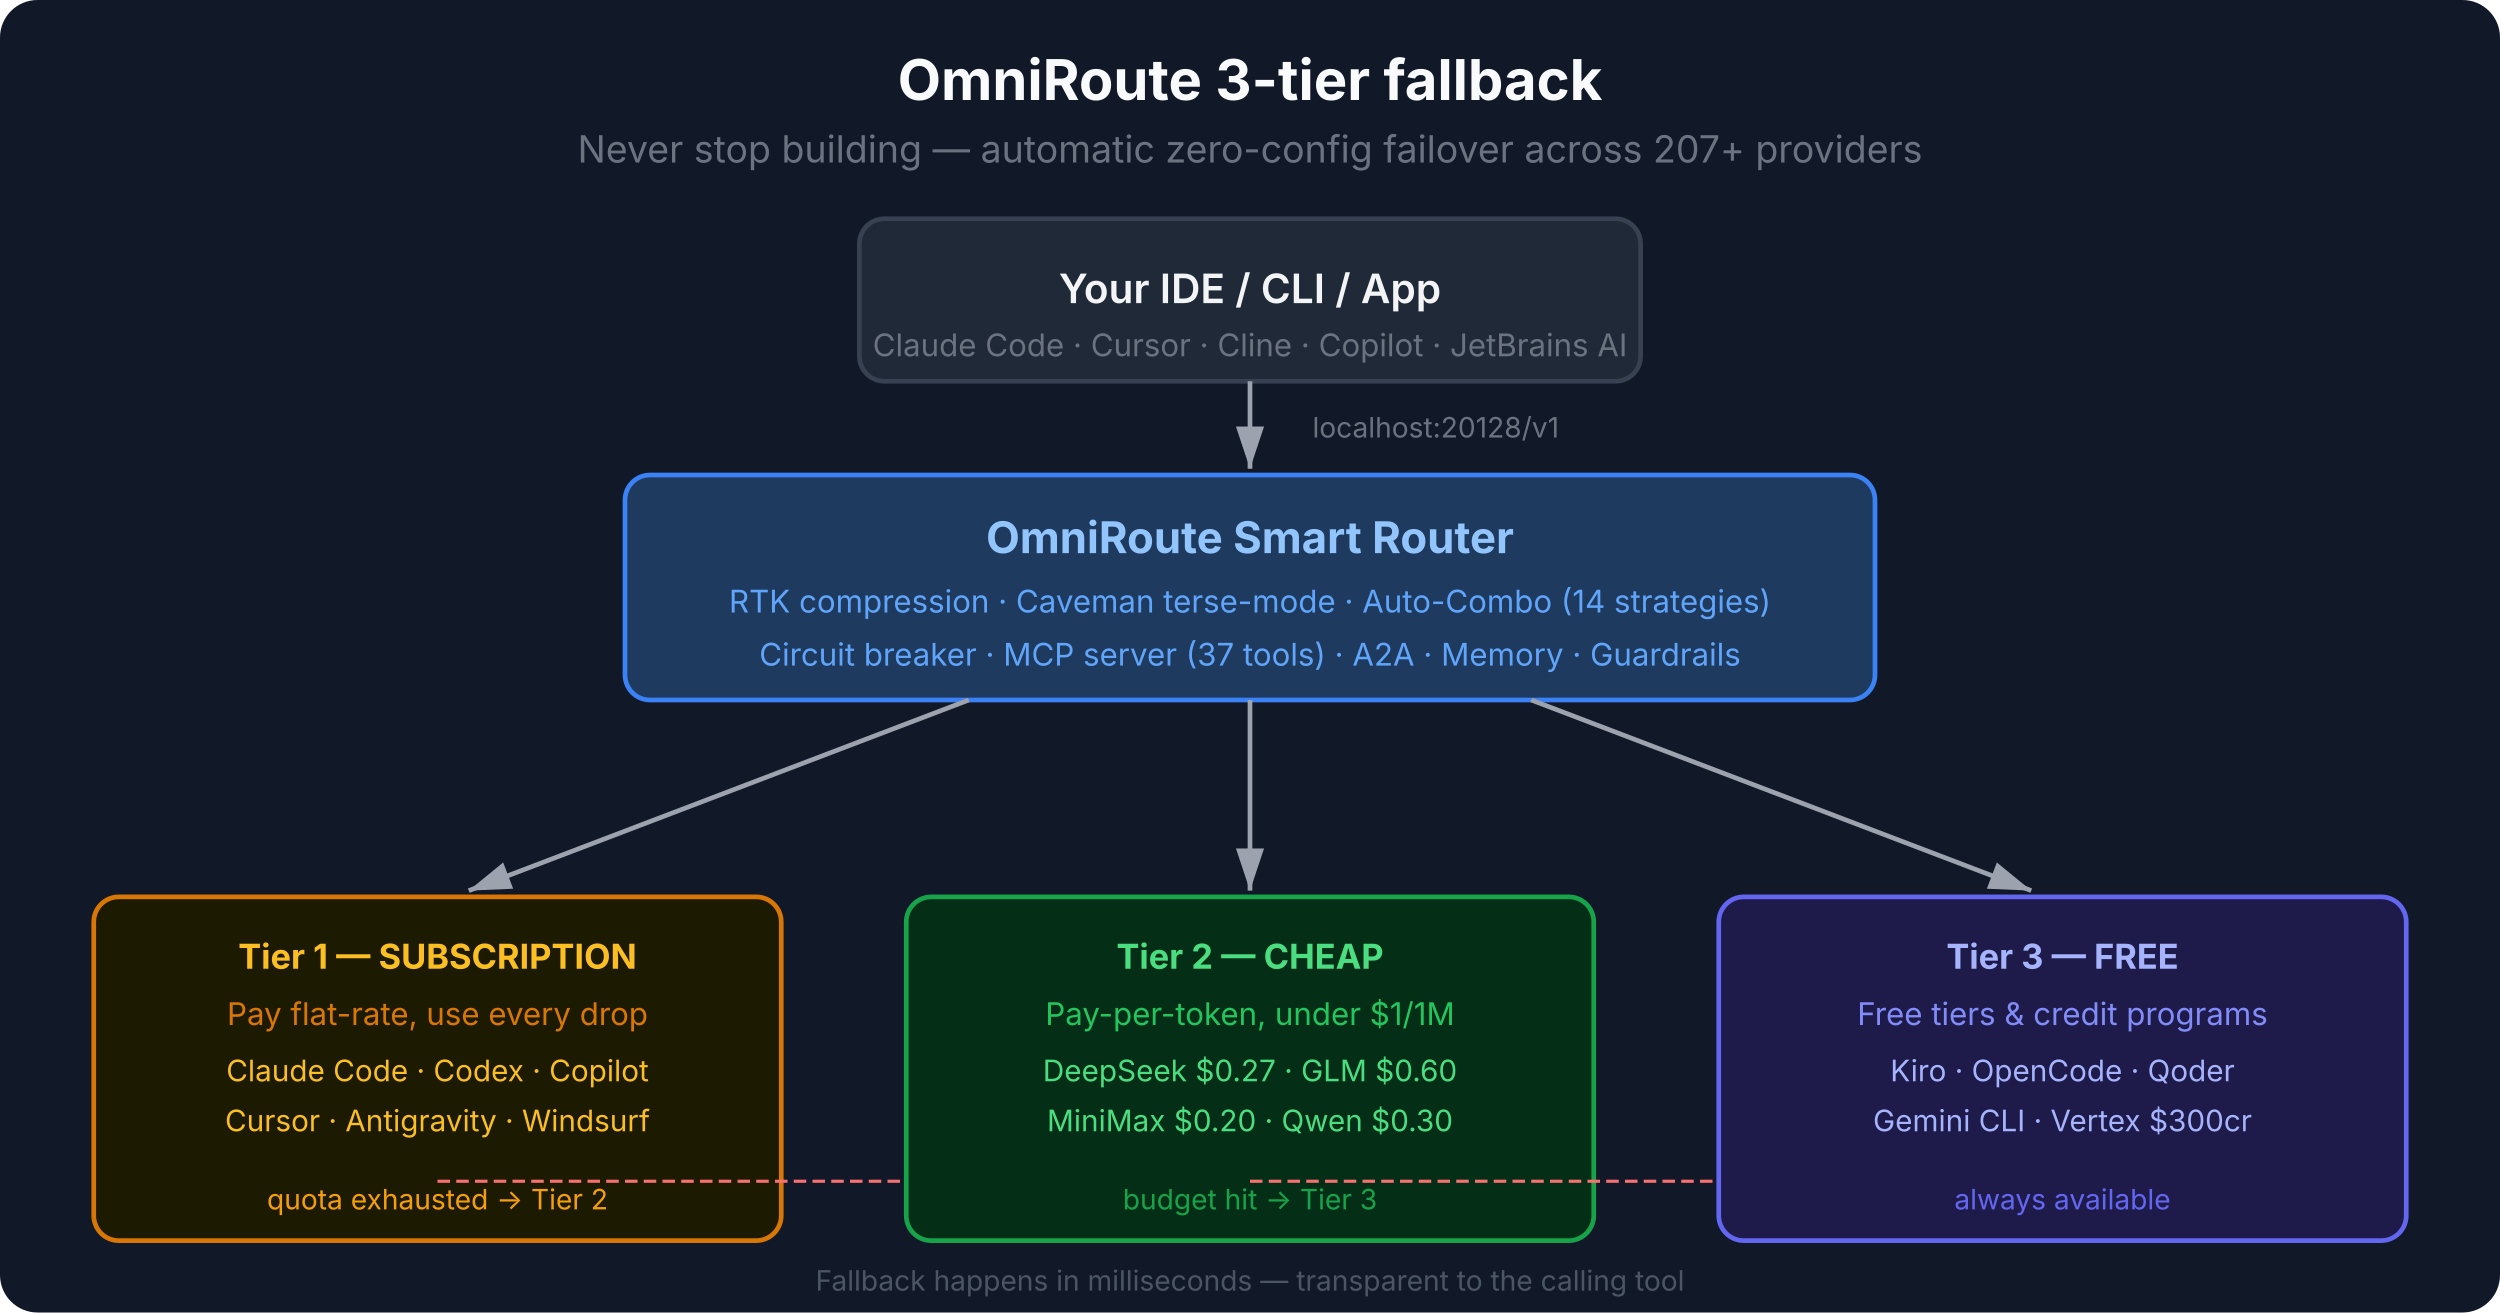
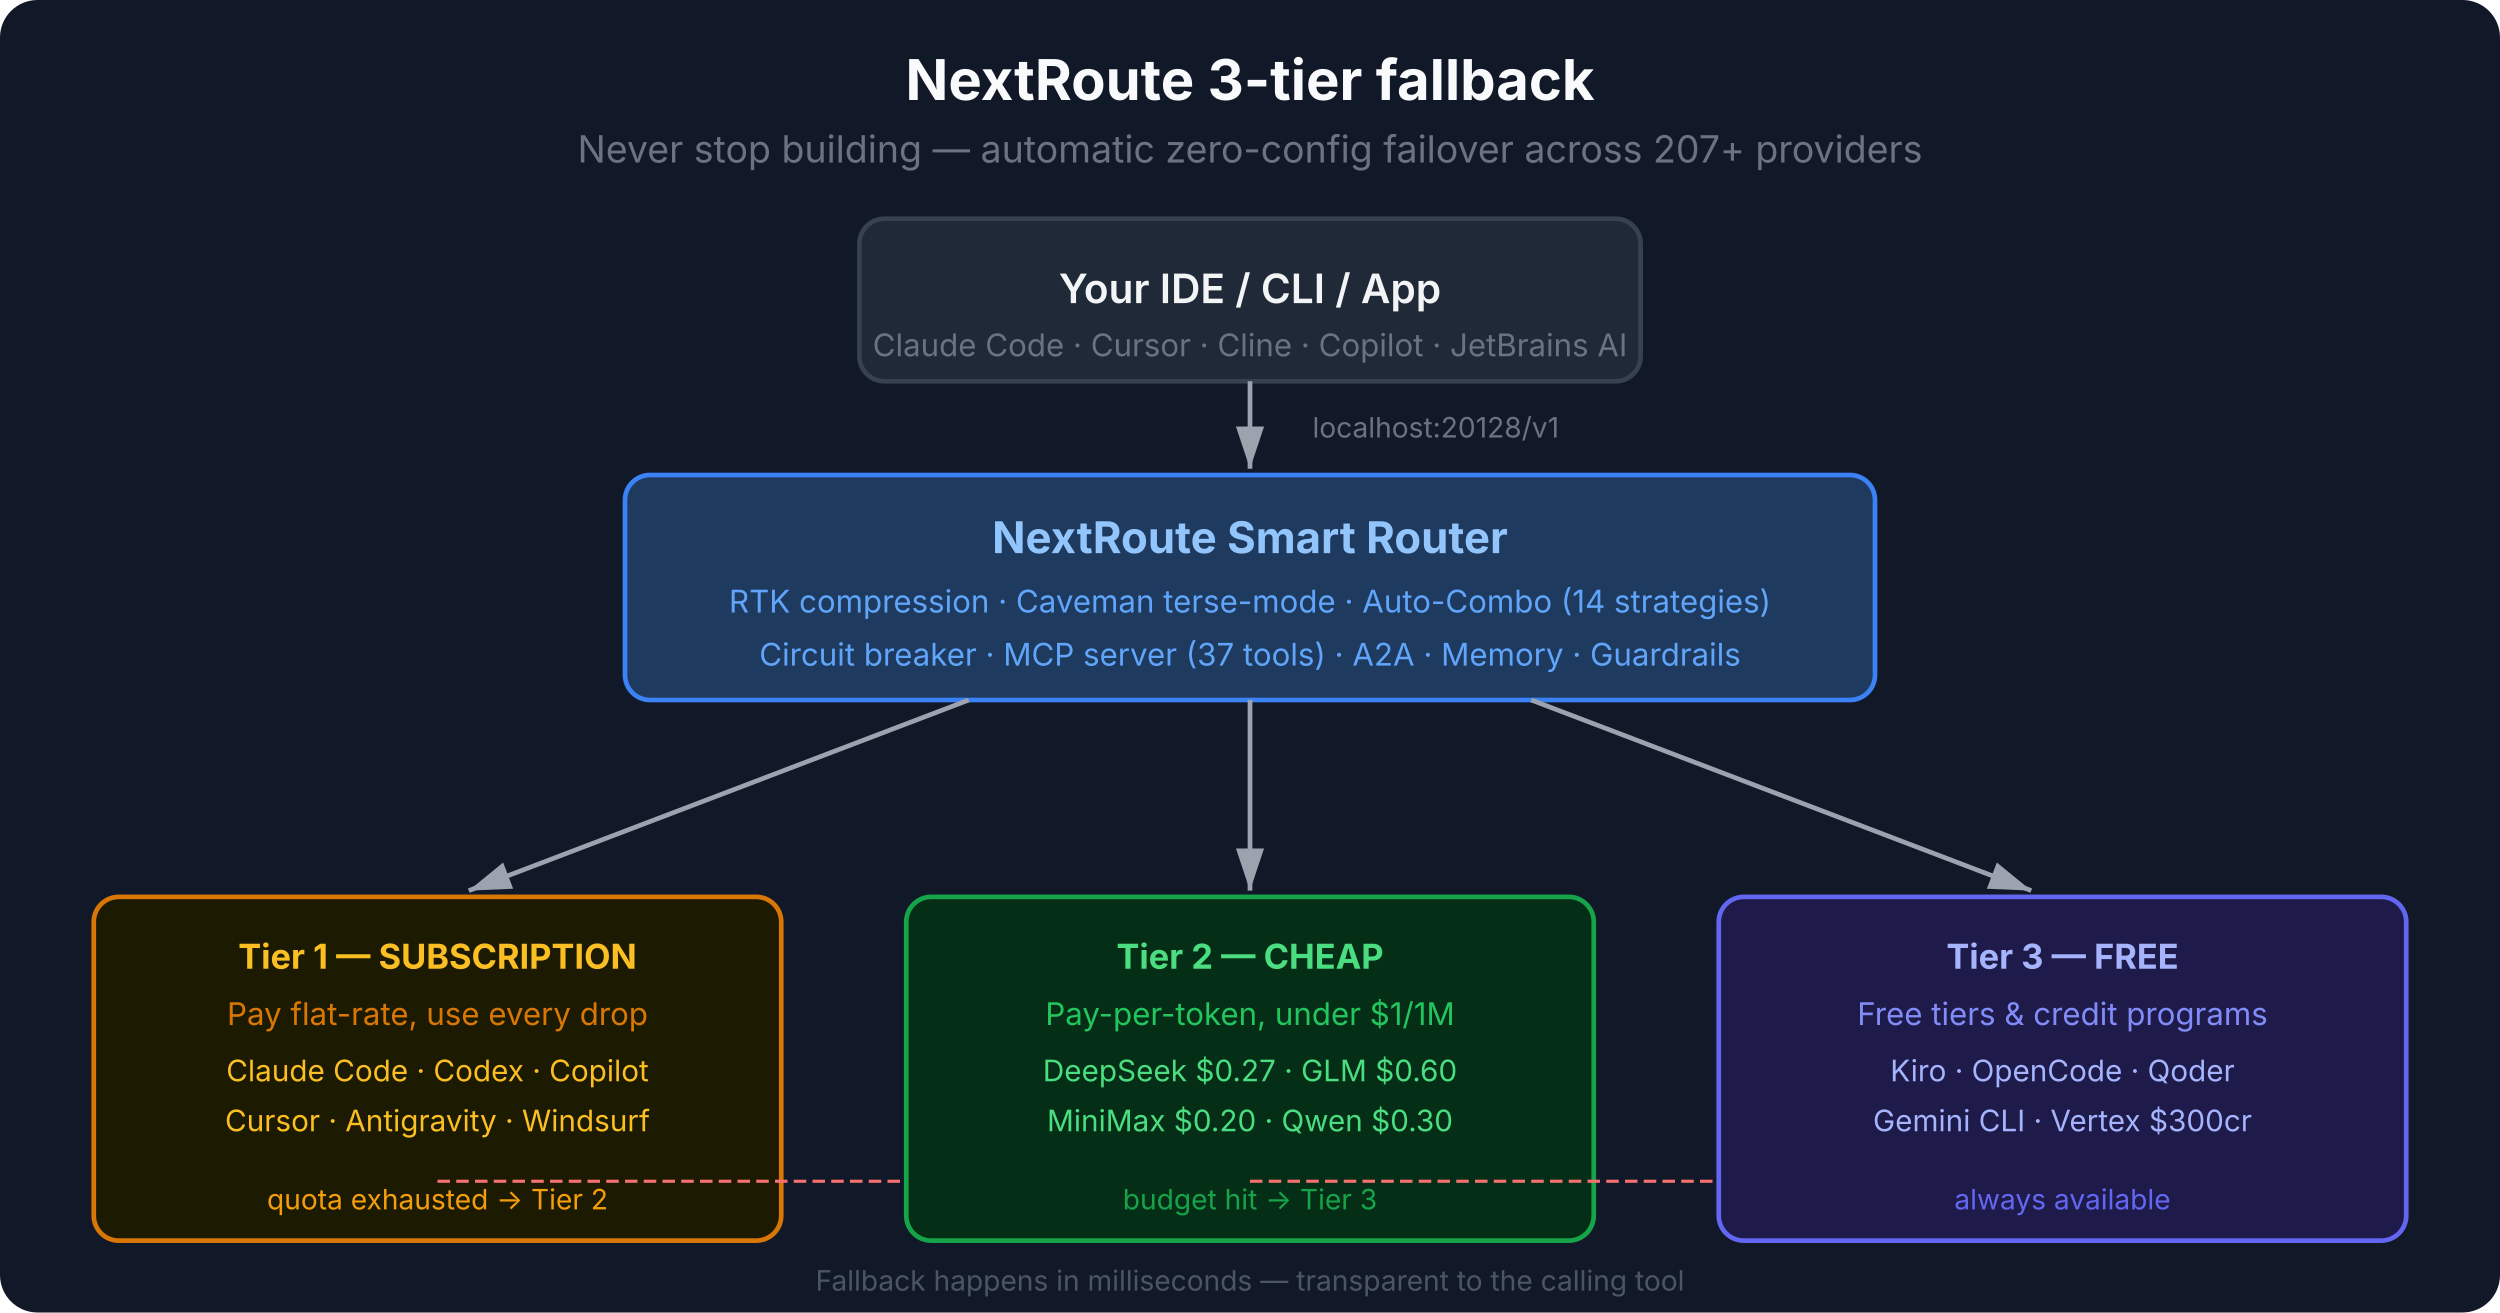
<svg xmlns="http://www.w3.org/2000/svg" viewBox="0 0 800 420" font-family="system-ui, -apple-system, sans-serif">
  <defs>
    <marker id="arrow-dark" markerWidth="10" markerHeight="10" refX="9" refY="3" orient="auto">
      <path d="M0,0 L0,6 L9,3 z" fill="#9ca3af" />
    </marker>
    <marker id="arrow-fallback-dark" markerWidth="10" markerHeight="10" refX="9" refY="3" orient="auto">
      <path d="M0,0 L0,6 L9,3 z" fill="#f87171" />
    </marker>
  </defs>
  <rect width="800" height="420" fill="#111827" rx="12" />
-   <text x="400" y="32" text-anchor="middle" font-size="18" font-weight="700" fill="#f9fafb">OmniRoute 3-tier fallback</text>
+   <text x="400" y="32" text-anchor="middle" font-size="18" font-weight="700" fill="#f9fafb">NextRoute 3-tier fallback</text>
  <text x="400" y="52" text-anchor="middle" font-size="12" fill="#6b7280">Never stop building — automatic zero-config failover across 207+ providers</text>
  <rect x="275" y="70" width="250" height="52" rx="8" fill="#1f2937" stroke="#374151" stroke-width="1.5" />
  <text x="400" y="97" text-anchor="middle" font-size="13" font-weight="600" fill="#f3f4f6">Your IDE / CLI / App</text>
  <text x="400" y="114" text-anchor="middle" font-size="10" fill="#6b7280">Claude Code · Cursor · Cline · Copilot · JetBrains AI</text>
  <line x1="400" y1="122" x2="400" y2="150" stroke="#9ca3af" stroke-width="1.5" marker-end="url(#arrow-dark)" />
  <text x="420" y="140" font-size="9" fill="#6b7280">localhost:20128/v1</text>
  <rect x="200" y="152" width="400" height="72" rx="8" fill="#1e3a5f" stroke="#3b82f6" stroke-width="1.5" />
-   <text x="400" y="177" text-anchor="middle" font-size="14" font-weight="700" fill="#93c5fd">OmniRoute Smart Router</text>
+   <text x="400" y="177" text-anchor="middle" font-size="14" font-weight="700" fill="#93c5fd">NextRoute Smart Router</text>
  <text x="400" y="196" text-anchor="middle" font-size="10" fill="#60a5fa">RTK compression · Caveman terse-mode · Auto-Combo (14 strategies)</text>
  <text x="400" y="213" text-anchor="middle" font-size="10" fill="#60a5fa">Circuit breaker · MCP server (37 tools) · A2A · Memory · Guardrails</text>
  <line x1="310" y1="224" x2="150" y2="285" stroke="#9ca3af" stroke-width="1.5" marker-end="url(#arrow-dark)" />
  <line x1="400" y1="224" x2="400" y2="285" stroke="#9ca3af" stroke-width="1.5" marker-end="url(#arrow-dark)" />
  <line x1="490" y1="224" x2="650" y2="285" stroke="#9ca3af" stroke-width="1.5" marker-end="url(#arrow-dark)" />
  <rect x="30" y="287" width="220" height="110" rx="8" fill="#1c1a00" stroke="#d97706" stroke-width="1.5" />
  <text x="140" y="310" text-anchor="middle" font-size="11" font-weight="700" fill="#fbbf24">Tier 1 — SUBSCRIPTION</text>
  <text x="140" y="328" text-anchor="middle" font-size="10" fill="#d97706">Pay flat-rate, use every drop</text>
  <text x="140" y="346" text-anchor="middle" font-size="9.5" fill="#fbbf24">Claude Code · Codex · Copilot</text>
  <text x="140" y="362" text-anchor="middle" font-size="9.5" fill="#fbbf24">Cursor · Antigravity · Windsurf</text>
  <text x="140" y="387" text-anchor="middle" font-size="9" fill="#f59e0b">quota exhausted → Tier 2</text>
  <line x1="140" y1="378" x2="300" y2="378" stroke="#f87171" stroke-width="1" stroke-dasharray="4,2" marker-end="url(#arrow-fallback-dark)" />
  <rect x="290" y="287" width="220" height="110" rx="8" fill="#052e16" stroke="#16a34a" stroke-width="1.5" />
  <text x="400" y="310" text-anchor="middle" font-size="11" font-weight="700" fill="#4ade80">Tier 2 — CHEAP</text>
  <text x="400" y="328" text-anchor="middle" font-size="10" fill="#22c55e">Pay-per-token, under $1/1M</text>
  <text x="400" y="346" text-anchor="middle" font-size="9.5" fill="#4ade80">DeepSeek $0.27 · GLM $0.60</text>
  <text x="400" y="362" text-anchor="middle" font-size="9.5" fill="#4ade80">MiniMax $0.20 · Qwen $0.30</text>
  <text x="400" y="387" text-anchor="middle" font-size="9" fill="#16a34a">budget hit → Tier 3</text>
  <line x1="400" y1="378" x2="560" y2="378" stroke="#f87171" stroke-width="1" stroke-dasharray="4,2" marker-end="url(#arrow-fallback-dark)" />
  <rect x="550" y="287" width="220" height="110" rx="8" fill="#1e1b4b" stroke="#6366f1" stroke-width="1.5" />
  <text x="660" y="310" text-anchor="middle" font-size="11" font-weight="700" fill="#a5b4fc">Tier 3 — FREE</text>
  <text x="660" y="328" text-anchor="middle" font-size="10" fill="#818cf8">Free tiers &amp; credit programs</text>
  <text x="660" y="346" text-anchor="middle" font-size="9.5" fill="#a5b4fc">Kiro · OpenCode · Qoder</text>
  <text x="660" y="362" text-anchor="middle" font-size="9.5" fill="#a5b4fc">Gemini CLI · Vertex $300cr</text>
  <text x="660" y="387" text-anchor="middle" font-size="9" fill="#6366f1">always available</text>
  <text x="400" y="413" text-anchor="middle" font-size="9" fill="#4b5563">Fallback happens in milliseconds — transparent to the calling tool</text>
</svg>
